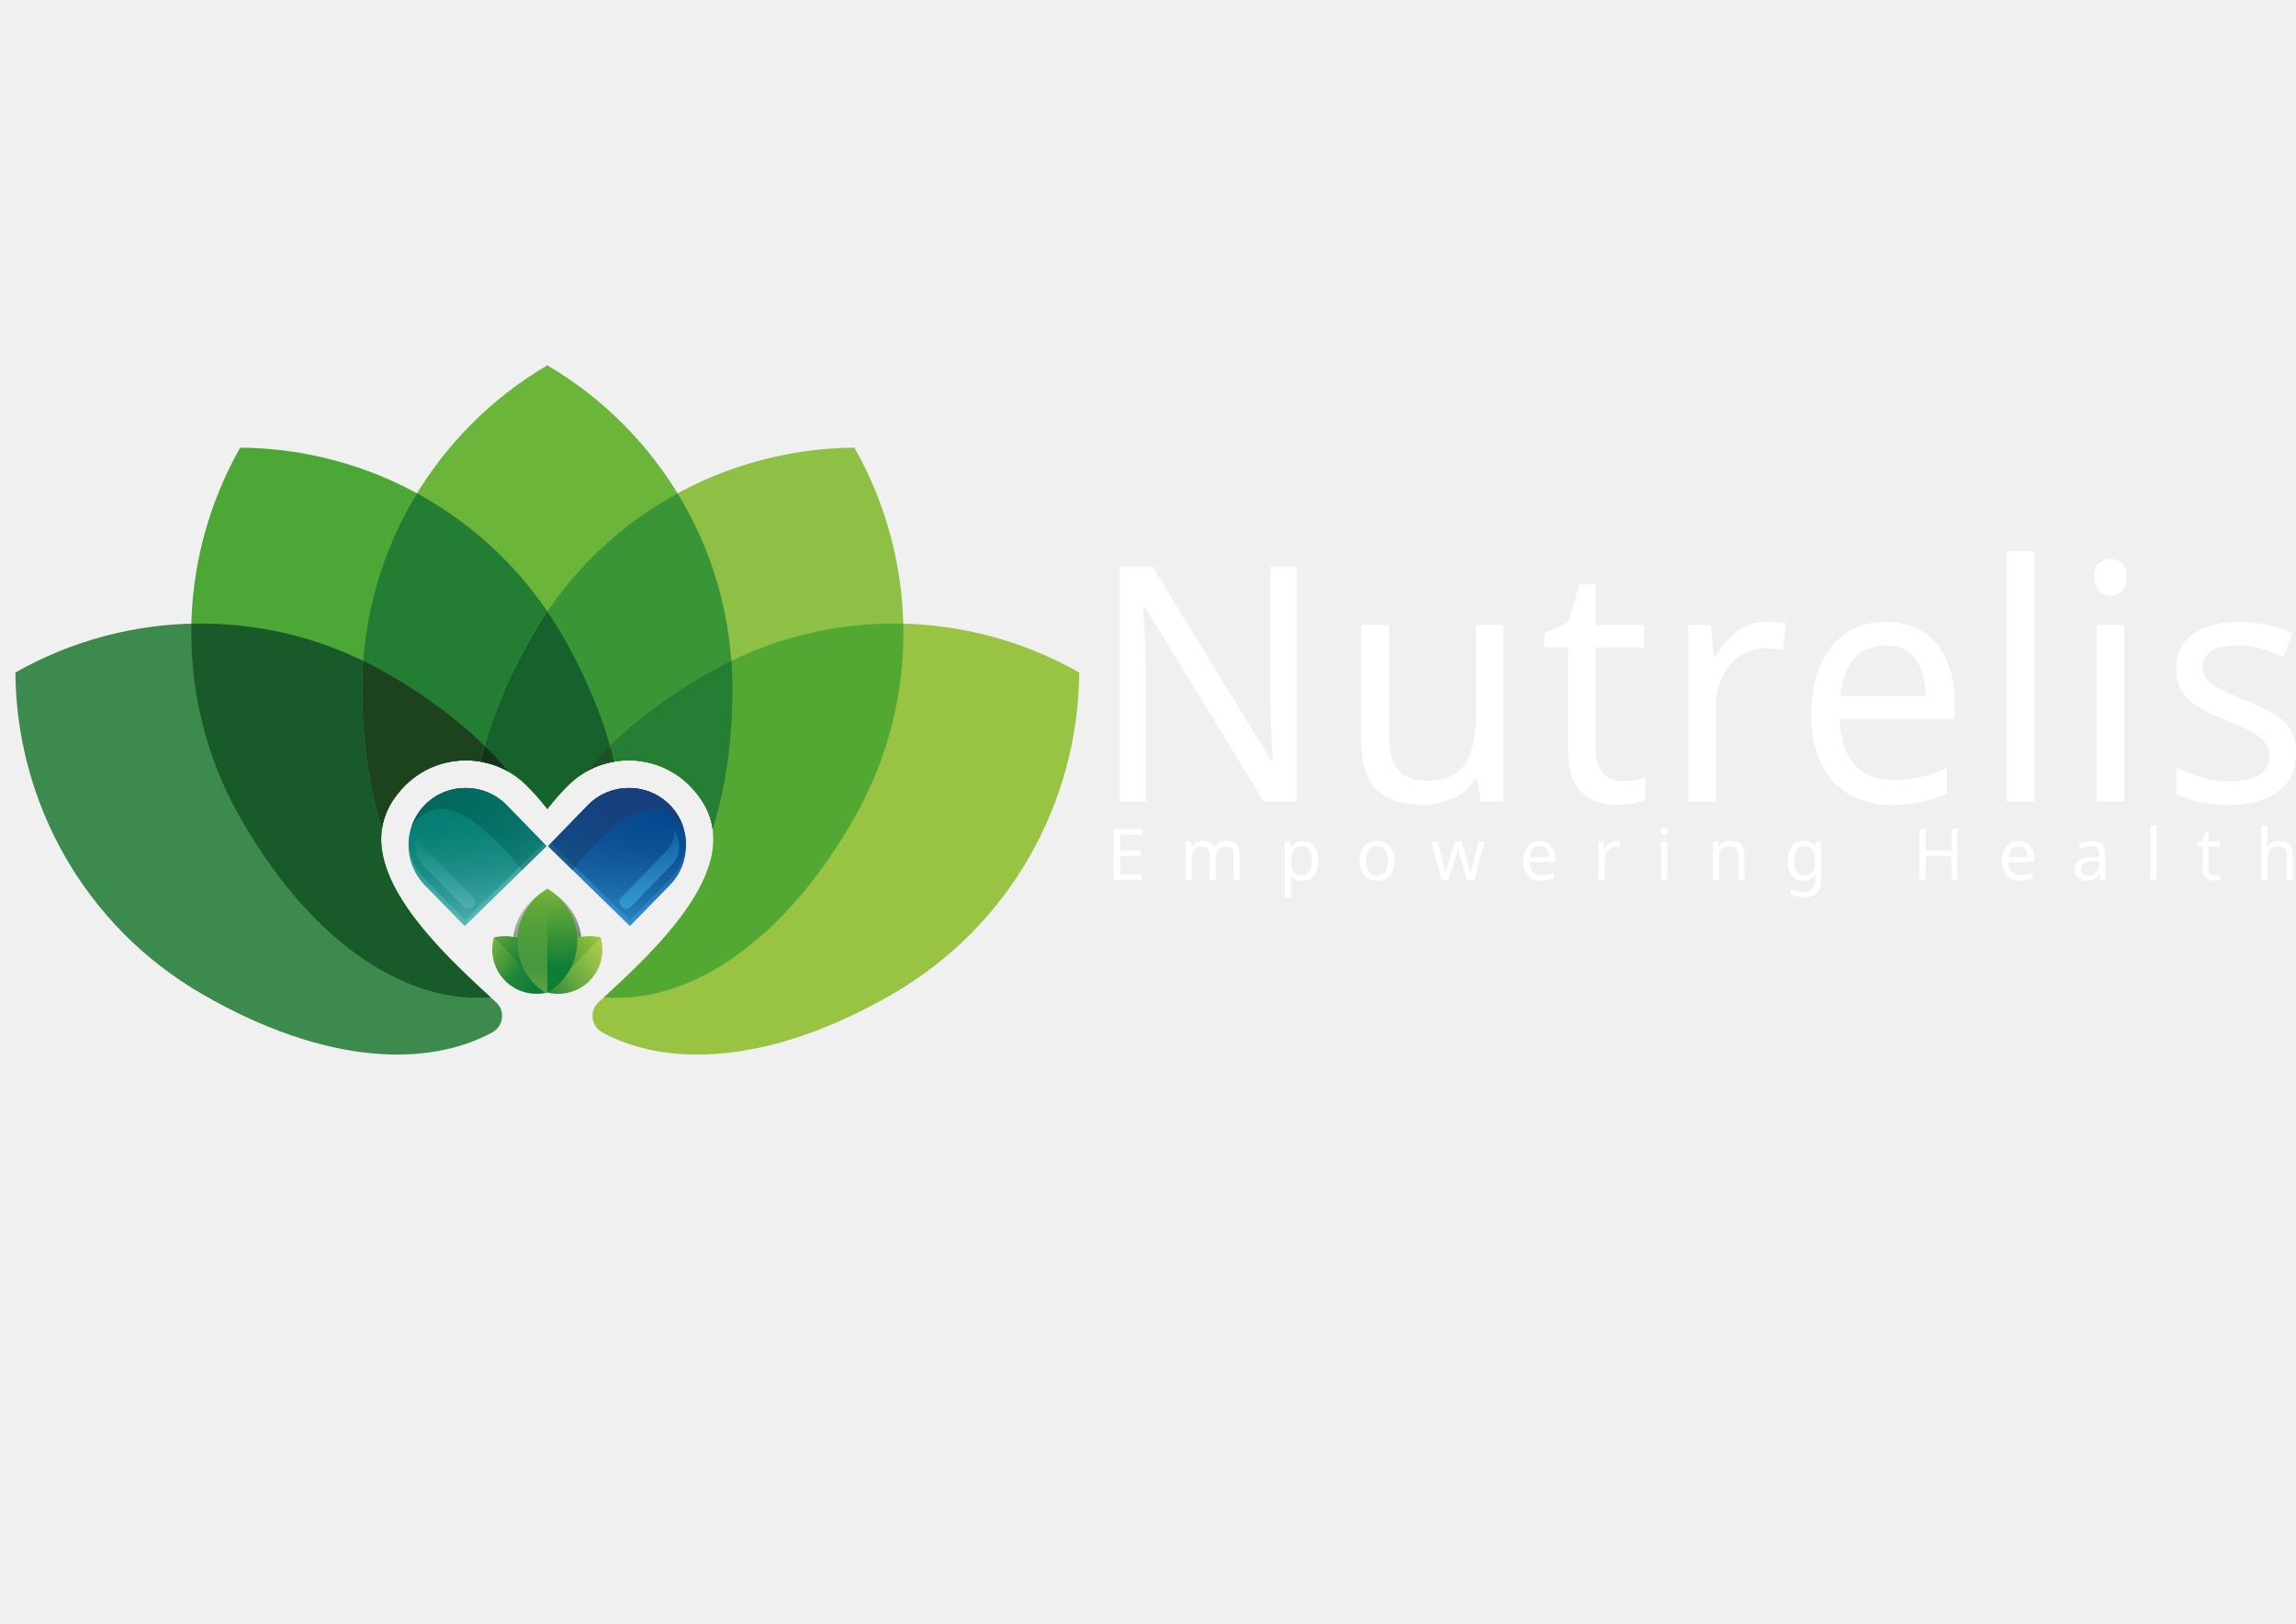
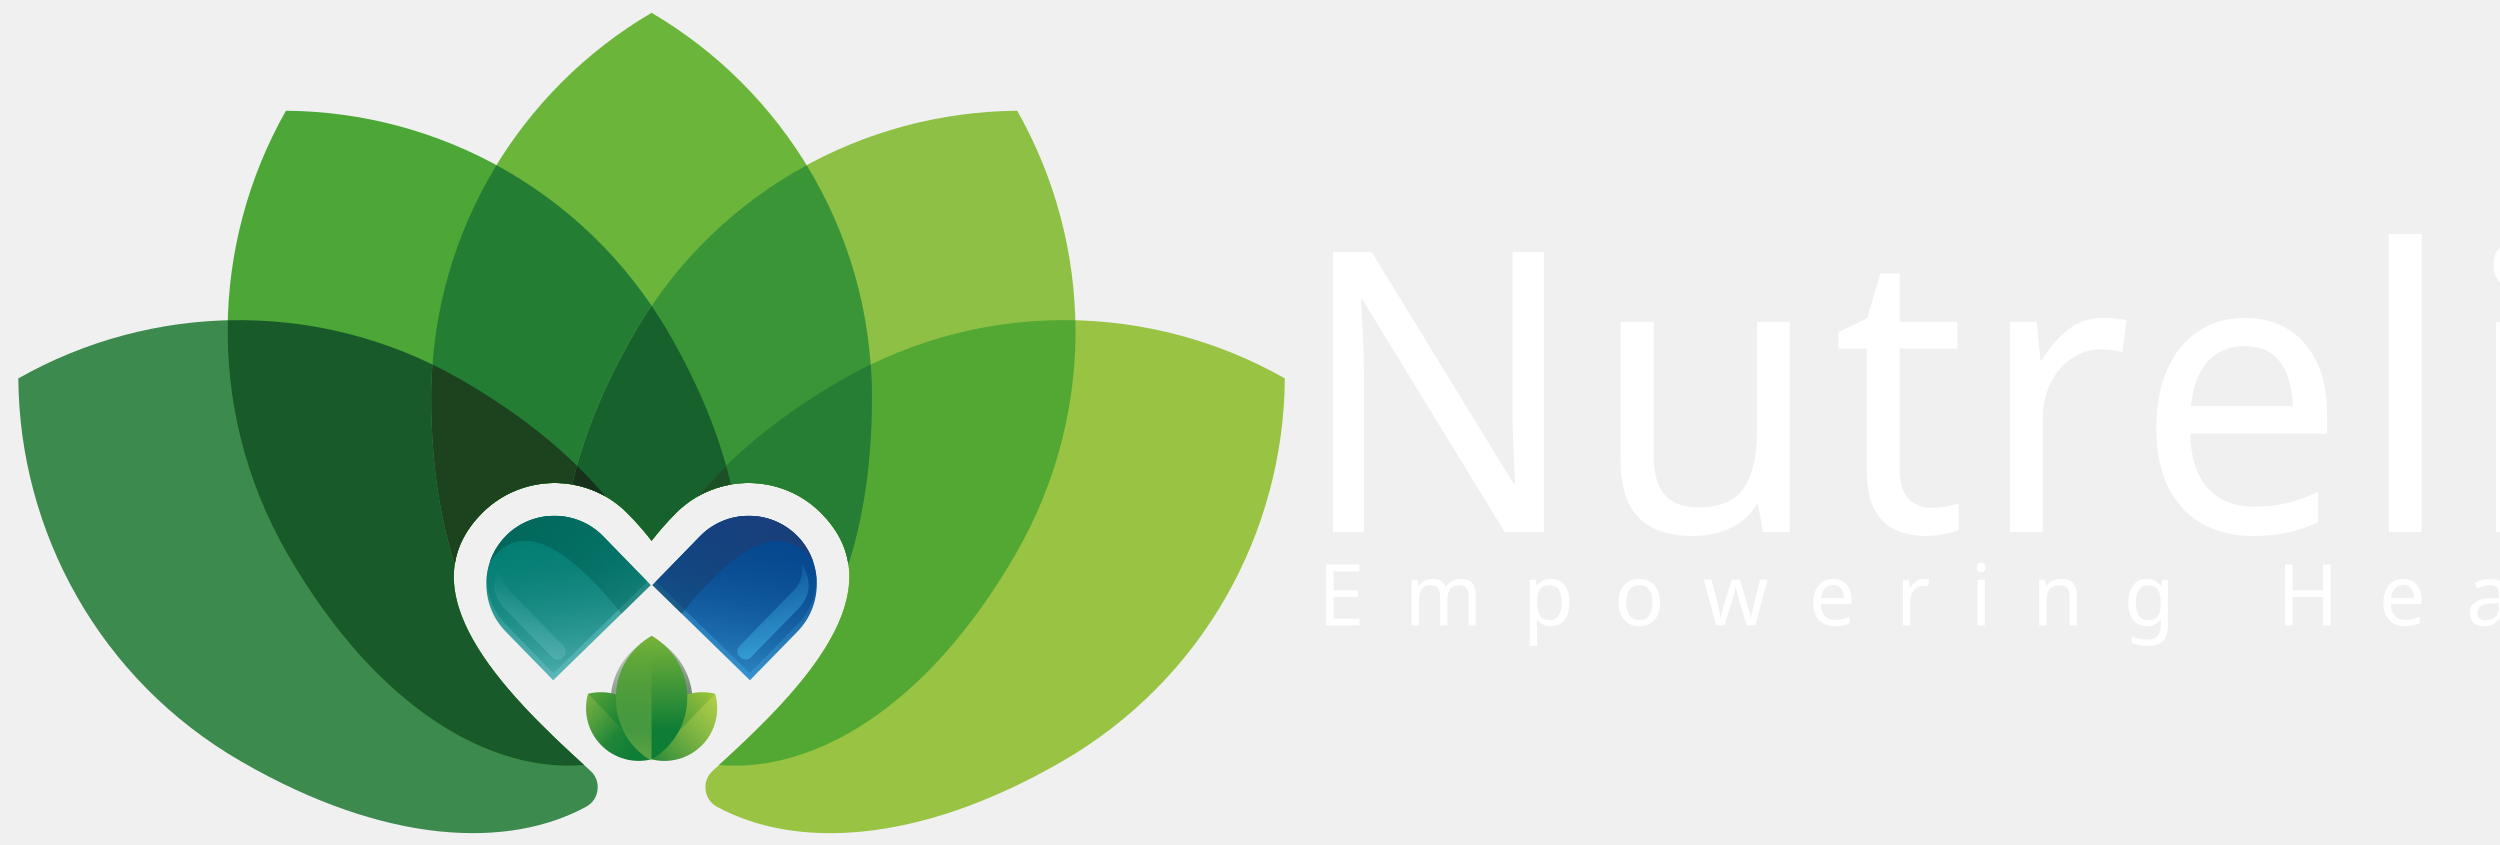
- <svg xmlns="http://www.w3.org/2000/svg" xmlns:xlink="http://www.w3.org/1999/xlink" id="Calque_1" version="1.1" viewBox="0 0 841.89 595.28">
+ <svg xmlns="http://www.w3.org/2000/svg" xmlns:xlink="http://www.w3.org/1999/xlink" id="Calque_1" version="1.1" viewBox="0 130 770 260">
  <defs>
    <style>
      .st0 {
        fill: #17311c;
      }

      .st0, .st1, .st2, .st3, .st4, .st5, .st6, .st7, .st8, .st9, .st10, .st11, .st12, .st13, .st14, .st15, .st16, .st17, .st18, .st19, .st20, .st21, .st22, .st23, .st24, .st25, .st26 {
        fill-rule: evenodd;
      }

      .st1 {
        fill: #1c421e;
      }

      .st2 {
        fill: #06488f;
      }

      .st27 {
        fill: url(#linear-gradient2);
      }

      .st28 {
        mask: url(#mask-5);
      }

      .st29 {
        fill: url(#linear-gradient10);
      }

      .st30 {
        mask: url(#mask-1);
      }

      .st3 {
        fill: #98c343;
      }

      .st4 {
        fill: #6bb53a;
      }

      .st5 {
        fill: #027c71;
      }

      .st31 {
        mask: url(#mask-10);
      }

      .st32 {
        mask: url(#mask-6);
      }

      .st33 {
        mask: url(#mask-7);
      }

      .st34 {
        mask: url(#mask);
      }

      .st6 {
        fill: #46c1f1;
      }

      .st35 {
        fill: url(#linear-gradient1);
      }

      .st36 {
        fill: url(#linear-gradient9);
      }

      .st37 {
        fill: url(#linear-gradient8);
      }

      .st38 {
        mask: url(#mask-8);
      }

      .st39 {
        fill: url(#linear-gradient16);
      }

      .st40 {
        mask: url(#mask-2);
      }

      .st41 {
        font-size: 26.24px;
        letter-spacing: .48em;
      }

      .st41, .st42 {
        fill: #fff;
        font-family: Righteous-Regular, Righteous;
      }

      .st43 {
        mask: url(#mask-9);
      }

      .st7 {
        fill: url(#linear-gradient15);
      }

      .st8 {
        fill: #17612c;
      }

      .st9 {
        fill: #ccd95a;
      }

      .st44 {
        fill: url(#linear-gradient7);
      }

      .st10 {
        fill: #8ec046;
      }

      .st11 {
        fill: #52a833;
      }

      .st12 {
        fill: #1f3c76;
      }

      .st13 {
        fill: #035c51;
      }

      .st14 {
        fill: url(#linear-gradient11);
      }

      .st15 {
        fill: #257e34;
      }

      .st45 {
        fill: url(#linear-gradient14);
      }

      .st46 {
        fill: url(#linear-gradient5);
      }

      .st47 {
        fill: url(#linear-gradient3);
      }

      .st48 {
        mask: url(#mask-11);
      }

      .st16 {
        fill: #7ac8cf;
      }

      .st49 {
        mask: url(#mask-12);
      }

      .st42 {
        font-size: 120.79px;
        letter-spacing: .03em;
      }

      .st17 {
        fill: url(#linear-gradient4);
      }

      .st18 {
        fill: #3a9536;
      }

      .st50 {
        fill: url(#linear-gradient6);
      }

      .st19 {
        fill: url(#linear-gradient12);
      }

      .st51 {
        mask: url(#mask-4);
      }

      .st20 {
        fill: #1d5125;
      }

      .st21 {
        fill: #185a29;
      }

      .st22 {
        fill: #4ca736;
      }

      .st52 {
        fill: url(#linear-gradient13);
      }

      .st23 {
        fill: url(#linear-gradient);
      }

      .st24 {
        fill: #3c8a4d;
      }

      .st25 {
        fill: #237e34;
      }

      .st26 {
        fill: #1b421e;
      }

      .st53 {
        mask: url(#mask-3);
      }
    </style>
    <linearGradient id="linear-gradient" x1="4282.89" y1="-5119.03" x2="4513.86" y2="-4298.98" gradientTransform="translate(-141.62 650.35) scale(.07)" gradientUnits="userSpaceOnUse">
      <stop offset="0" stop-color="#027c71" />
      <stop offset="1" stop-color="#70c5ca" />
    </linearGradient>
    <linearGradient id="linear-gradient1" x1="3804.96" y1="-5319.43" x2="4846.22" y2="-4439.97" gradientTransform="translate(-141.62 650.35) scale(.07)" gradientUnits="userSpaceOnUse">
      <stop offset="0" stop-color="#fff" />
      <stop offset="1" stop-color="#fff" stop-opacity="0" />
    </linearGradient>
    <mask id="mask" x="150.76" y="288.78" width="49.78" height="30.32" maskUnits="userSpaceOnUse">
      <g id="id0">
        <rect class="st35" x="150.76" y="288.78" width="49.78" height="30.32" />
      </g>
    </mask>
    <linearGradient id="linear-gradient2" x1="4389" y1="-5181.68" x2="4394.86" y2="-4301.28" xlink:href="#linear-gradient1" />
    <mask id="mask-1" x="149.76" y="288.78" width="49.73" height="48.68" maskUnits="userSpaceOnUse">
      <g id="id2">
        <rect class="st27" x="149.77" y="288.78" width="49.73" height="48.68" />
      </g>
    </mask>
    <mask id="mask-2" x="150.76" y="288.78" width="49.78" height="30.32" maskUnits="userSpaceOnUse">
      <g id="id4">
        <rect class="st35" x="150.76" y="288.78" width="49.78" height="30.32" />
      </g>
    </mask>
    <linearGradient id="linear-gradient3" x1="4019.45" y1="-4173.61" x2="4358.8" y2="-4860.46" xlink:href="#linear-gradient1" />
    <mask id="mask-3" x="152.19" y="303.73" width="22.19" height="29.51" maskUnits="userSpaceOnUse">
      <g id="id6">
        <rect class="st47" x="152.19" y="303.73" width="22.19" height="29.51" />
      </g>
    </mask>
    <linearGradient id="linear-gradient4" x1="5225.61" y1="-5119.05" x2="4994.65" y2="-4299.01" gradientTransform="translate(-141.62 650.35) scale(.07)" gradientUnits="userSpaceOnUse">
      <stop offset="0" stop-color="#06488f" />
      <stop offset="1" stop-color="#47aee3" />
    </linearGradient>
    <linearGradient id="linear-gradient5" x1="5703.54" y1="-5319.46" x2="4662.26" y2="-4439.99" xlink:href="#linear-gradient1" />
    <mask id="mask-4" x="200.83" y="288.78" width="49.78" height="30.32" maskUnits="userSpaceOnUse">
      <g id="id8">
        <rect class="st46" x="200.83" y="288.78" width="49.78" height="30.32" />
      </g>
    </mask>
    <linearGradient id="linear-gradient6" x1="5119.51" y1="-5181.74" x2="5113.65" y2="-4301.28" xlink:href="#linear-gradient1" />
    <mask id="mask-5" x="201.88" y="288.78" width="49.73" height="48.68" maskUnits="userSpaceOnUse">
      <g id="id10">
        <rect class="st50" x="201.88" y="288.78" width="49.73" height="48.68" />
      </g>
    </mask>
    <linearGradient id="linear-gradient7" x1="5703.54" y1="-5319.46" x2="4662.26" y2="-4439.99" xlink:href="#linear-gradient1" />
    <mask id="mask-6" x="200.83" y="288.78" width="49.78" height="30.32" maskUnits="userSpaceOnUse">
      <g id="id12">
        <rect class="st44" x="200.83" y="288.78" width="49.78" height="30.32" />
      </g>
    </mask>
    <linearGradient id="linear-gradient8" x1="5489.06" y1="-4173.65" x2="5149.71" y2="-4860.49" xlink:href="#linear-gradient1" />
    <mask id="mask-7" x="227" y="303.73" width="22.19" height="29.51" maskUnits="userSpaceOnUse">
      <g id="id14">
        <rect class="st37" x="227" y="303.73" width="22.19" height="29.51" />
      </g>
    </mask>
    <linearGradient id="linear-gradient9" x1="4971.07" y1="-3999.32" x2="4693.34" y2="-4748.49" xlink:href="#linear-gradient1" />
    <mask id="mask-8" x="199.97" y="326.19" width="13.46" height="20.61" maskUnits="userSpaceOnUse">
      <g id="id18">
        <rect class="st36" x="199.97" y="326.19" width="13.45" height="20.61" />
      </g>
    </mask>
    <linearGradient id="linear-gradient10" x1="4537.46" y1="-3999.31" x2="4815.19" y2="-4748.49" xlink:href="#linear-gradient1" />
    <mask id="mask-9" x="187.95" y="326.19" width="13.46" height="20.61" maskUnits="userSpaceOnUse">
      <g id="id22">
        <rect class="st29" x="187.95" y="326.19" width="13.45" height="20.61" />
      </g>
    </mask>
    <linearGradient id="linear-gradient11" x1="4745.57" y1="-5065.93" x2="5025.93" y2="-4776.48" gradientTransform="translate(-141.62 -.22) scale(.07 -.07)" gradientUnits="userSpaceOnUse">
      <stop offset="0" stop-color="#0e7d35" />
      <stop offset="1" stop-color="#9ac43b" />
    </linearGradient>
    <linearGradient id="linear-gradient12" x1="4762.96" y1="-5065.92" x2="4482.59" y2="-4776.47" xlink:href="#linear-gradient11" />
    <linearGradient id="linear-gradient13" x1="5656.99" y1="-4444.61" x2="4635.93" y2="-5081.25" gradientTransform="translate(-141.62 -.22) scale(.07 -.07)" xlink:href="#linear-gradient1" />
    <mask id="mask-10" x="200.69" y="343.68" width="20.18" height="20.68" maskUnits="userSpaceOnUse">
      <g id="id16">
        <rect class="st52" x="200.69" y="343.68" width="20.18" height="20.68" />
      </g>
    </mask>
    <linearGradient id="linear-gradient14" x1="3851.55" y1="-4444.6" x2="4872.59" y2="-5081.23" gradientTransform="translate(-141.62 -.22) scale(.07 -.07)" xlink:href="#linear-gradient1" />
    <mask id="mask-11" x="180.51" y="343.68" width="20.18" height="20.68" maskUnits="userSpaceOnUse">
      <g id="id20">
        <rect class="st45" x="180.51" y="343.68" width="20.18" height="20.68" />
      </g>
    </mask>
    <linearGradient id="linear-gradient15" x1="4754.26" y1="-5073.87" x2="4754.28" y2="-4528.23" xlink:href="#linear-gradient11" />
    <linearGradient id="linear-gradient16" x1="4677.96" y1="-3439.13" x2="4677.96" y2="-4549.04" xlink:href="#linear-gradient1" />
    <mask id="mask-12" x="189.6" y="326.19" width="11.19" height="38.27" maskUnits="userSpaceOnUse">
      <g id="id24">
        <rect class="st39" x="189.6" y="326.19" width="11.19" height="38.27" />
      </g>
    </mask>
  </defs>
  <g>
    <path class="st24" d="M142.14,247c-43.72-25.24-95.56-23.69-136.5-.45.34,47.08,24.91,92.75,68.63,117.98,45,25.98,82.61,26.82,106.24,13.95,2.01-1.09,3.26-2.93,3.53-5.21.27-2.28-.51-4.36-2.22-5.9-25.8-23.28-57.8-54.91-33.28-79.43h0c10.23-10.23,25.89-11.92,37.92-5.07-10.46-12.49-25.06-24.75-44.33-35.88Z" />
    <path class="st22" d="M206.06,232.74c-25.24-43.72-70.91-68.29-117.99-68.63-23.25,40.95-24.79,92.78.44,136.5,28.05,48.59,63.3,67.48,91.35,65.01-25.41-23.1-55.23-53.77-31.33-77.67h0c12.26-12.26,32.31-12.26,44.56,0,2.58,2.58,4.95,5.25,7.1,7.99.16.21.32.42.48.63.16-.21.32-.41.47-.63,2.16-2.74,4.52-5.41,7.1-7.99,4.75-4.75,10.67-7.66,16.85-8.72-3.32-14.27-9.45-29.87-19.05-46.49Z" />
    <path class="st21" d="M70.16,228.64c-.62,24.41,5.26,49.28,18.36,71.97,28.06,48.59,63.31,67.49,91.37,65.02-25.42-23.1-55.25-53.77-31.34-77.67h0c10.23-10.24,25.9-11.92,37.92-5.07-10.45-12.49-25.06-24.75-44.33-35.88-22.7-13.1-47.57-18.98-71.98-18.36Z" />
    <path class="st4" d="M268.54,252.37c0-50.48-27.26-94.6-67.86-118.43-40.6,23.83-67.86,67.95-67.86,118.43,0,19.93,2.66,37.07,7.24,51.42.81-5.49,3.46-10.82,8.49-15.85h0c12.26-12.26,32.31-12.26,44.56,0,2.58,2.58,4.95,5.25,7.1,7.99.16.21.32.42.48.63.16-.21.32-.41.47-.63,2.16-2.74,4.52-5.41,7.1-7.99,12.26-12.26,32.31-12.26,44.56,0h0c5.03,5.03,7.67,10.35,8.48,15.84,4.58-14.34,7.24-31.49,7.24-51.42Z" />
    <path class="st25" d="M152.91,180.86c-12.74,20.83-20.09,45.31-20.09,71.51,0,19.94,2.66,37.08,7.24,51.43.82-5.5,3.46-10.83,8.49-15.85h0c12.26-12.26,32.31-12.26,44.56,0,2.58,2.58,4.95,5.25,7.1,7.99.16.21.32.42.48.63.16-.21.32-.41.47-.63,2.16-2.74,4.52-5.41,7.1-7.99,4.75-4.75,10.67-7.66,16.86-8.73-3.32-14.27-9.47-29.87-19.06-46.48-13.1-22.69-31.71-40.21-53.15-51.88Z" />
    <path class="st1" d="M133.19,242.26c-.24,3.34-.37,6.71-.37,10.12,0,19.94,2.66,37.08,7.24,51.43.82-5.5,3.46-10.83,8.49-15.85h0c10.23-10.24,25.9-11.92,37.92-5.07-10.45-12.49-25.06-24.75-44.33-35.88-2.95-1.7-5.93-3.28-8.95-4.74Z" />
    <path class="st10" d="M312.85,300.61c25.24-43.72,23.69-95.55.45-136.5-47.08.35-92.75,24.91-117.98,68.63-9.6,16.62-15.73,32.22-19.05,46.49,6.18,1.06,12.1,3.97,16.85,8.72,2.58,2.58,4.95,5.25,7.1,7.99.16.21.32.42.48.63.16-.21.32-.41.47-.63,2.16-2.74,4.52-5.41,7.1-7.99,12.26-12.26,32.31-12.26,44.56,0h0c23.9,23.9-5.92,54.57-31.34,77.67,28.07,2.46,63.31-16.42,91.36-65.01Z" />
    <path class="st3" d="M327.1,364.53c43.71-25.24,68.29-70.9,68.63-117.98-40.94-23.24-92.78-24.79-136.5.45-19.28,11.13-33.88,23.39-44.33,35.88,12.03-6.85,27.69-5.16,37.92,5.07h0c24.52,24.52-7.49,56.15-33.28,79.43-1.7,1.54-2.49,3.62-2.22,5.9.27,2.28,1.52,4.11,3.53,5.21,23.63,12.87,61.24,12.03,106.24-13.95Z" />
    <path class="st11" d="M331.21,228.64c-24.41-.62-49.28,5.26-71.97,18.36-19.28,11.13-33.88,23.39-44.33,35.88,12.02-6.85,27.69-5.16,37.92,5.07h0c23.91,23.9-5.93,54.57-31.34,77.67,28.06,2.47,63.31-16.43,91.37-65.02,13.09-22.69,18.97-47.57,18.36-71.97Z" />
    <path class="st18" d="M248.46,180.86c-21.45,11.67-40.05,29.19-53.15,51.88-9.59,16.62-15.76,32.21-19.06,46.48,6.19,1.07,12.1,3.97,16.86,8.73,2.58,2.58,4.95,5.25,7.1,7.99.16.21.32.42.48.63.16-.21.32-.41.47-.63,2.16-2.74,4.52-5.41,7.1-7.99,12.26-12.26,32.31-12.26,44.56,0h0c5.03,5.03,7.67,10.36,8.48,15.85,4.58-14.35,7.24-31.49,7.24-51.42,0-26.2-7.34-50.68-20.08-71.51Z" />
    <path class="st8" d="M225.13,279.22c-3.32-14.27-9.47-29.87-19.06-46.48-1.7-2.94-3.5-5.79-5.37-8.57-1.89,2.78-3.68,5.63-5.37,8.57-9.59,16.62-15.76,32.21-19.06,46.48,6.19,1.07,12.1,3.97,16.86,8.73,2.58,2.58,4.95,5.25,7.1,7.99.16.21.32.42.48.63.16-.21.32-.41.47-.63,2.16-2.74,4.52-5.41,7.1-7.99,4.75-4.75,10.67-7.66,16.86-8.73Z" />
    <path class="st15" d="M261.31,303.8c4.58-14.35,7.24-31.49,7.24-51.42,0-3.4-.12-6.78-.37-10.12-3.01,1.46-5.99,3.04-8.94,4.74-19.28,11.13-33.88,23.39-44.33,35.88,12.02-6.85,27.69-5.16,37.92,5.07h0c5.03,5.03,7.67,10.36,8.48,15.85Z" />
    <path class="st0" d="M177.72,273.45c-.54,1.95-1.03,3.87-1.48,5.77,3.55.61,7.01,1.83,10.21,3.65-2.65-3.16-5.55-6.3-8.74-9.42Z" />
    <path class="st20" d="M225.13,279.22c-.45-1.9-.94-3.82-1.48-5.77-3.19,3.12-6.09,6.26-8.74,9.42,3.2-1.82,6.66-3.04,10.21-3.65Z" />
    <path class="st23" d="M170.39,339.52l30.05-29.31-14.66-15.02c-8.06-8.26-21.42-8.43-29.68-.37-8.26,8.06-8.43,21.42-.37,29.68l14.66,15.02h0Z" />
    <g class="st34">
      <path class="st13" d="M191.43,318.99l9-8.79-14.66-15.02c-8.06-8.26-21.42-8.43-29.68-.37-2.47,2.41-4.22,5.3-5.24,8.39,8.5-12.56,22.02-7.3,40.57,15.79h0s0,0,0,0Z" />
    </g>
    <g class="st30">
      <path class="st5" d="M199.39,309.13l-13.61-13.95c-8.06-8.26-21.42-8.43-29.68-.37-3.76,3.66-5.84,8.42-6.24,13.3.11,5.15,2.08,10.27,5.93,14.22l14.66,15.02,28.93-28.23Z" />
    </g>
    <g class="st40">
      <path class="st13" d="M191.43,318.99l9-8.79-14.66-15.02c-8.06-8.26-21.42-8.43-29.68-.37-2.47,2.41-4.22,5.3-5.24,8.39,8.5-12.56,22.02-7.3,40.57,15.79h0s0,0,0,0Z" />
    </g>
    <g class="st53">
      <path class="st16" d="M173.31,332.5l.27-.27c.9-.87.91-2.32.04-3.22l-17.18-17.6c-2.15-2.59-2.48-5.43-2.06-7.57-2.95,4.75-2.79,9.09.48,13.01l15.23,15.61c.87.9,2.32.91,3.22.04h0Z" />
    </g>
    <path class="st17" d="M230.98,339.52l-30.05-29.31,14.66-15.02c8.06-8.26,21.42-8.43,29.68-.37,8.26,8.06,8.43,21.42.37,29.68l-14.66,15.02h0Z" />
    <g class="st51">
      <path class="st13" d="M209.94,318.99l-9.01-8.78,14.66-15.02c8.06-8.26,21.42-8.43,29.68-.37,2.47,2.41,4.22,5.3,5.24,8.39-8.5-12.56-22.02-7.3-40.57,15.79h0,0Z" />
    </g>
    <g class="st28">
      <path class="st2" d="M201.99,309.13l13.61-13.95c8.06-8.26,21.42-8.43,29.68-.37,3.76,3.66,5.84,8.42,6.24,13.3-.1,5.15-2.08,10.27-5.93,14.22l-14.66,15.02-28.93-28.22h0Z" />
    </g>
    <g class="st32">
      <path class="st12" d="M209.94,318.99l-9.01-8.78,14.66-15.02c8.06-8.26,21.42-8.43,29.68-.37,2.47,2.41,4.22,5.3,5.24,8.39-8.5-12.56-22.02-7.3-40.57,15.79h0,0Z" />
    </g>
    <g class="st33">
      <path class="st6" d="M228.06,332.49l-.27-.27c-.9-.87-.91-2.32-.04-3.22l17.17-17.61c2.15-2.59,2.48-5.43,2.06-7.57,2.95,4.75,2.79,9.09-.48,13.01l-15.23,15.61c-.87.9-2.32.91-3.22.04h0Z" />
    </g>
    <g class="st38">
      <path class="st26" d="M200.69,326.3c-1.53,5.39-.23,11.43,3.95,15.74,2.43,2.51,5.48,4.07,8.68,4.66.02-.78,0-1.57-.07-2.37-.69-8.11-5.69-14.81-12.55-18.04h0Z" />
    </g>
    <g class="st43">
      <path class="st26" d="M200.69,326.3c1.53,5.39.23,11.43-3.95,15.74-2.43,2.51-5.48,4.07-8.68,4.66-.02-.78,0-1.57.07-2.37.69-8.11,5.69-14.81,12.55-18.04h0Z" />
    </g>
    <g>
      <path class="st14" d="M220.25,343.68c1.53,5.39.23,11.43-3.95,15.74-4.18,4.31-10.17,5.81-15.61,4.45-1.53-5.39-.23-11.43,3.95-15.74,4.18-4.31,10.17-5.81,15.61-4.45Z" />
      <path class="st19" d="M181.13,343.68c-1.53,5.39-.23,11.43,3.95,15.74,4.18,4.31,10.17,5.81,15.61,4.45,1.53-5.39.23-11.43-3.95-15.74-4.18-4.31-10.17-5.81-15.61-4.45Z" />
      <g>
        <g class="st31">
          <path class="st9" d="M220.25,343.68c1.53,5.39.23,11.43-3.95,15.74-4.18,4.31-10.17,5.81-15.61,4.45,0,0,6.52-6.73,19.56-20.2Z" />
        </g>
        <g class="st48">
          <path class="st9" d="M181.13,343.68c-1.53,5.39-.23,11.43,3.95,15.74,4.18,4.31,10.17,5.81,15.61,4.45,0,0-6.52-6.73-19.56-20.2Z" />
        </g>
        <path class="st7" d="M200.69,325.81c6.57,3.8,10.99,10.9,10.99,19.04,0,8.13-4.42,15.23-10.99,19.03-6.57-3.8-10.99-10.9-10.99-19.03,0-8.13,4.42-15.23,10.99-19.03Z" />
      </g>
    </g>
    <g class="st49">
      <path class="st9" d="M200.69,326.3c-6.57,3.8-10.99,10.9-10.99,19.03,0,8.13,4.42,15.23,10.99,19.03v-38.07s0,0,0,0Z" />
    </g>
  </g>
  <text class="st41" transform="translate(405.95 322.62) scale(.98 1)">
    <tspan x="0" y="0">Empowering Health</tspan>
  </text>
  <text class="st42" transform="translate(399.42 293.88) scale(.95 1)">
    <tspan x="0" y="0">Nutrelis</tspan>
  </text>
</svg>
